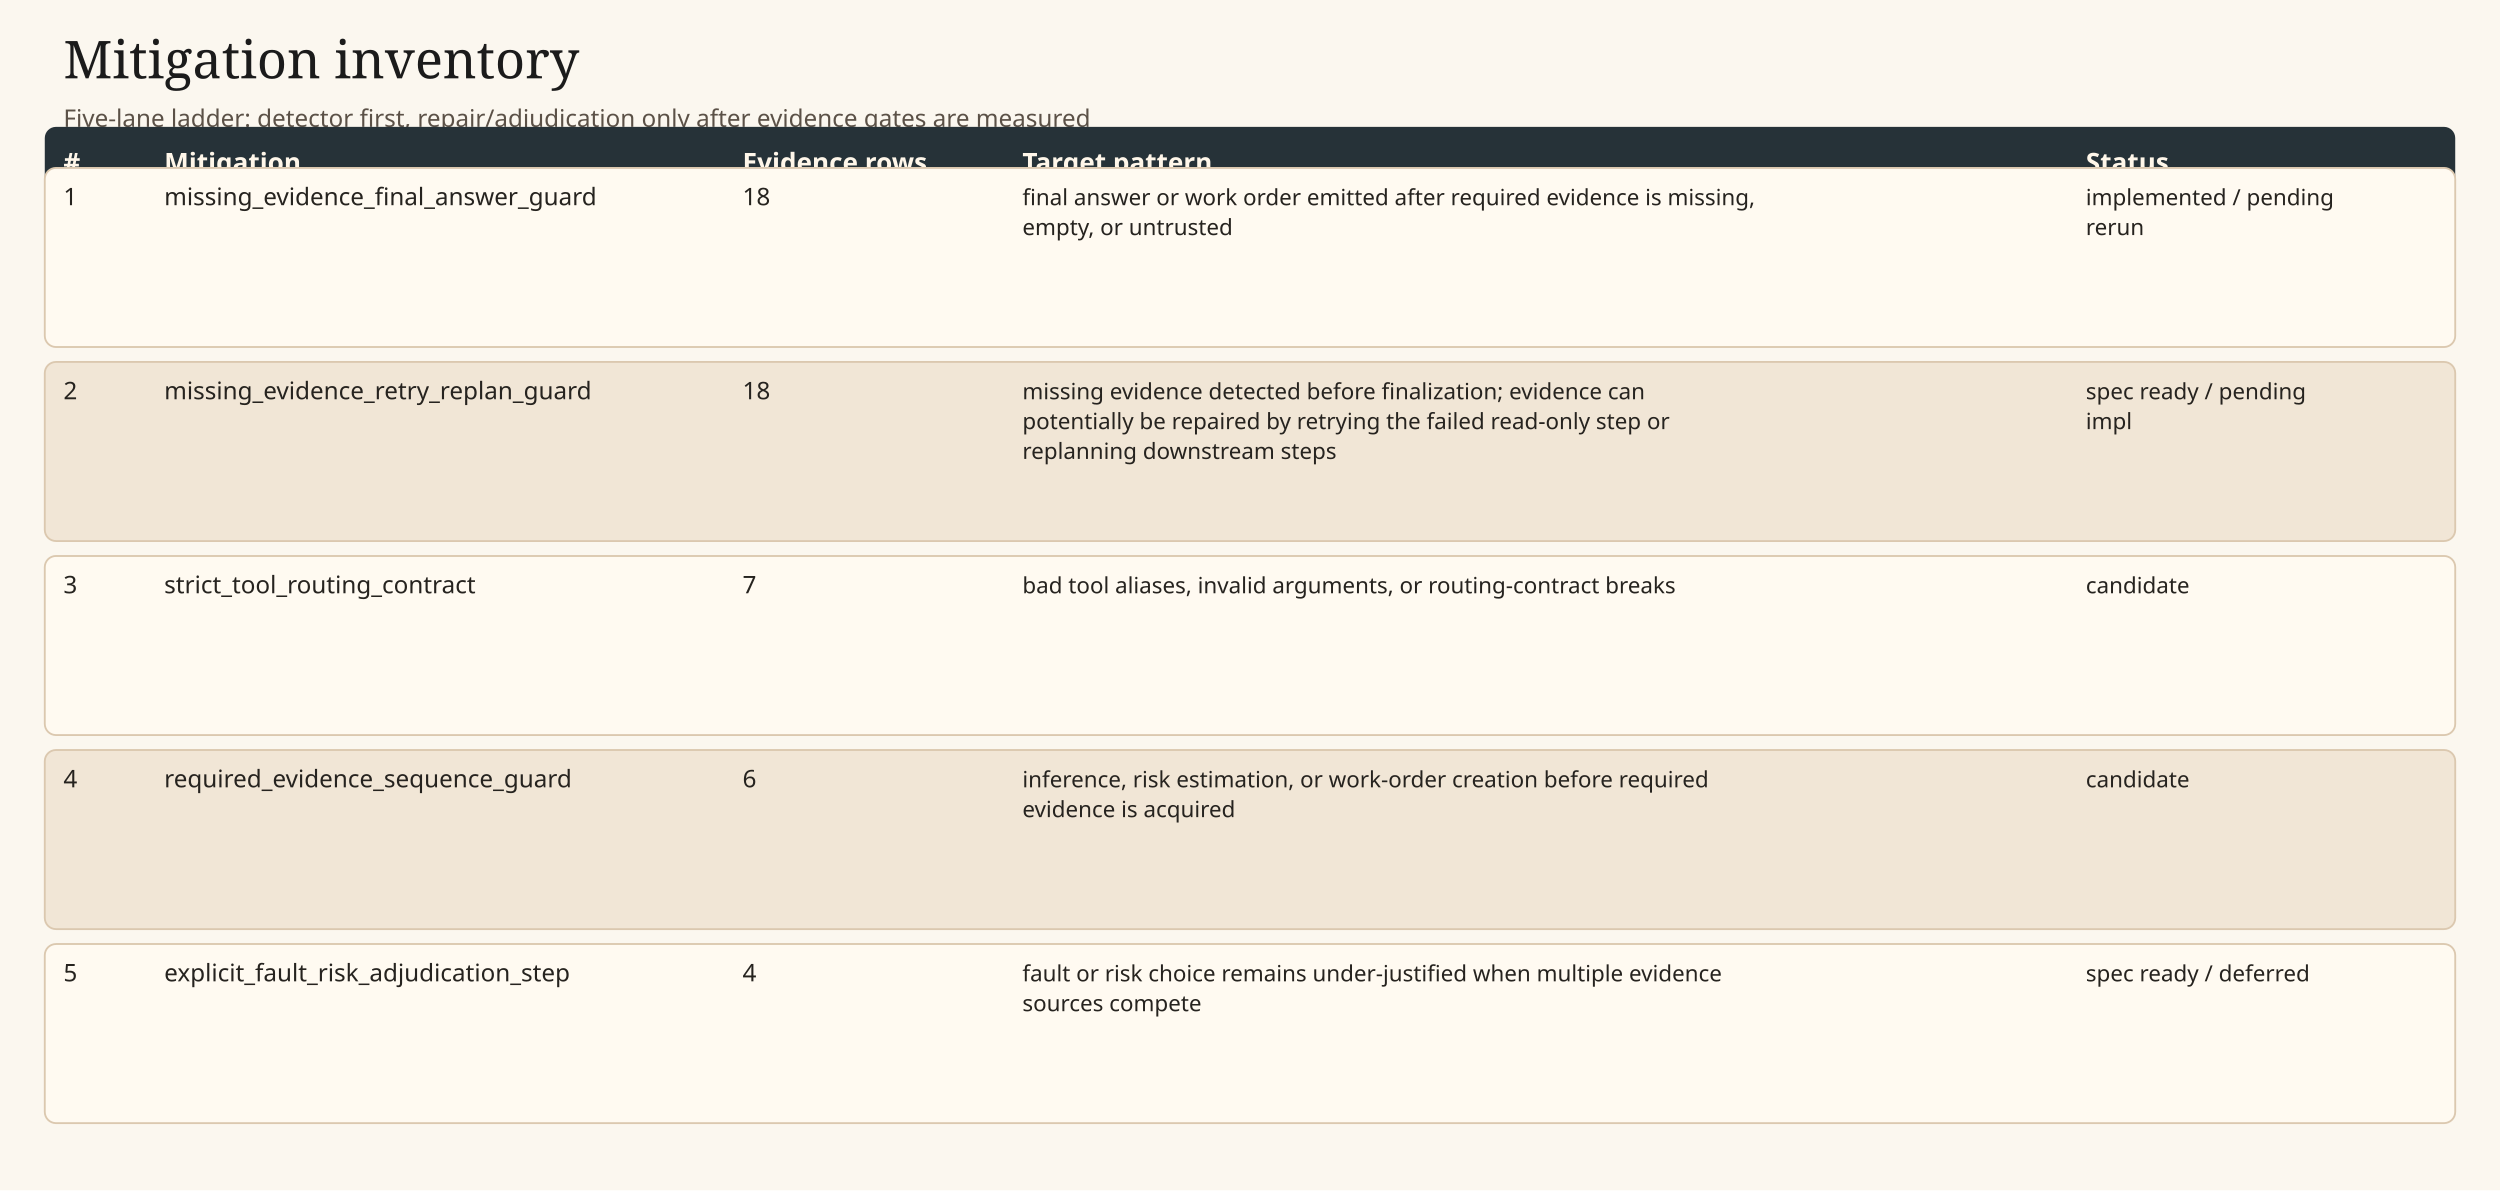
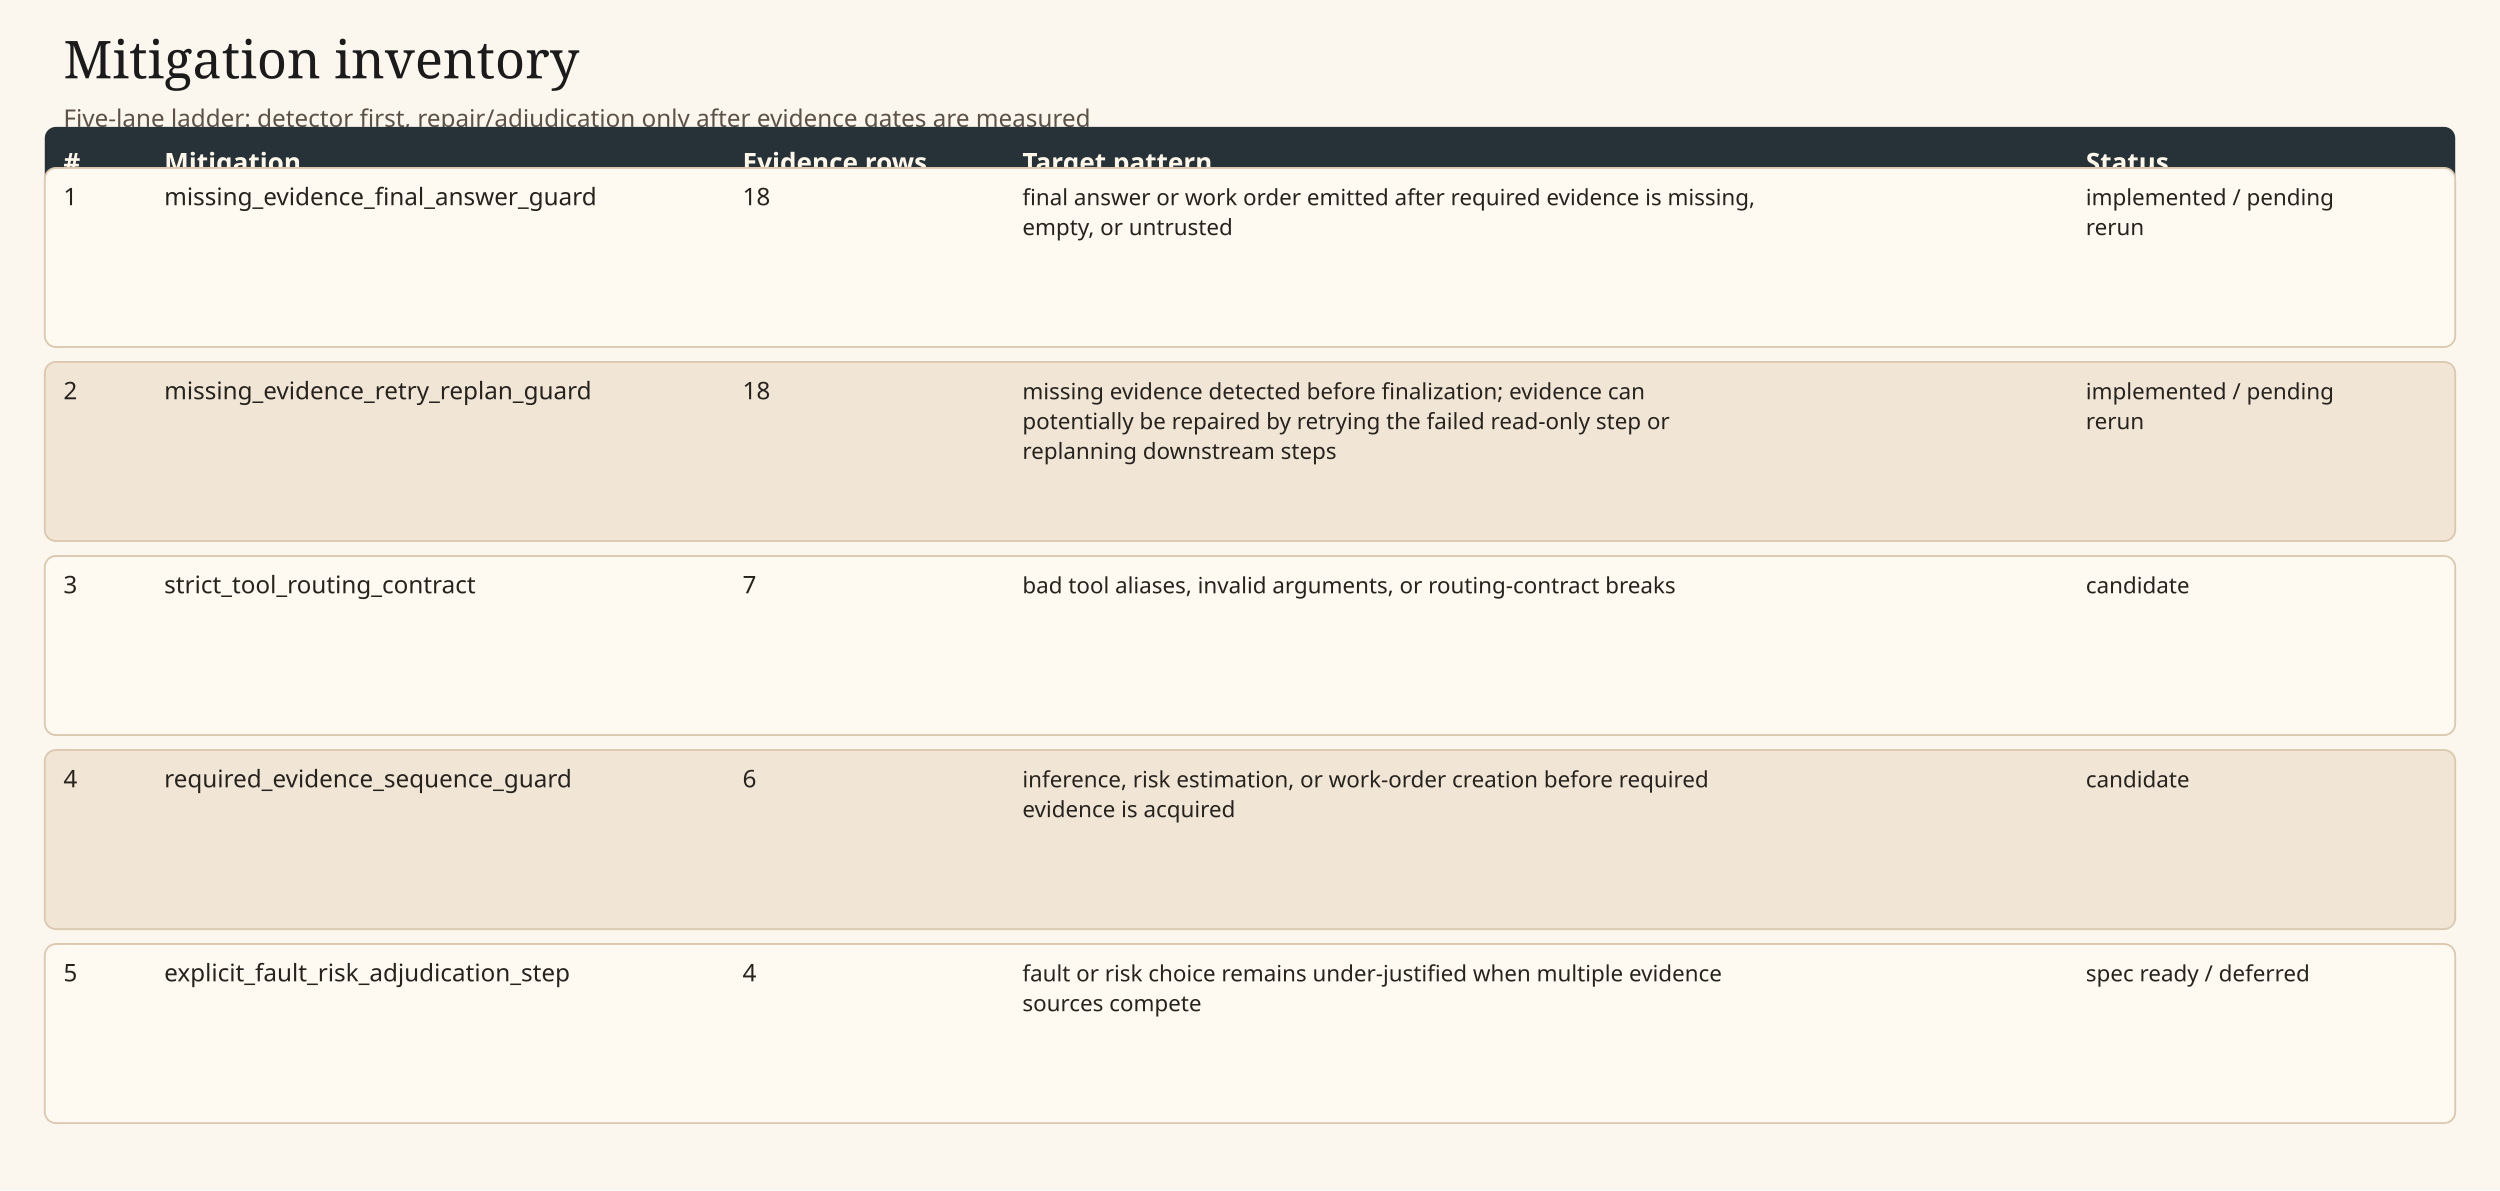
<svg xmlns="http://www.w3.org/2000/svg" viewBox="0 0 1340 638">
  <rect width="100%" height="100%" fill="#fbf7ef" />
  <text x="34" y="42" font-family="Georgia, serif" font-size="28" fill="#1b1b1b">Mitigation inventory</text>
  <text x="34" y="68" font-family="Verdana, sans-serif" font-size="13" fill="#5b5147">Five-lane ladder: detector first, repair/adjudication only after evidence gates are measured</text>
  <rect x="24" y="68" width="1292" height="38" rx="6" fill="#263238" />
  <text x="34" y="92" font-family="Verdana, sans-serif" font-size="14" font-weight="700" fill="#fff7ea">#</text>
  <text x="88" y="92" font-family="Verdana, sans-serif" font-size="14" font-weight="700" fill="#fff7ea">Mitigation</text>
  <text x="398" y="92" font-family="Verdana, sans-serif" font-size="14" font-weight="700" fill="#fff7ea">Evidence rows</text>
  <text x="548" y="92" font-family="Verdana, sans-serif" font-size="14" font-weight="700" fill="#fff7ea">Target pattern</text>
  <text x="1118" y="92" font-family="Verdana, sans-serif" font-size="14" font-weight="700" fill="#fff7ea">Status</text>
  <rect x="24" y="90" width="1292" height="96" rx="6" fill="#fffaf1" stroke="#dbc8af" />
  <text x="34" y="110" font-family="Verdana, sans-serif" font-size="13" fill="#26231f">1</text>
  <text x="88" y="110" font-family="Verdana, sans-serif" font-size="13" fill="#26231f">missing_evidence_final_answer_guard</text>
  <text x="398" y="110" font-family="Verdana, sans-serif" font-size="13" fill="#26231f">18</text>
  <text x="548" y="110" font-family="Verdana, sans-serif" font-size="12" fill="#26231f">final answer or work order emitted after required evidence is missing,</text>
  <text x="548" y="126" font-family="Verdana, sans-serif" font-size="12" fill="#26231f">empty, or untrusted</text>
  <text x="1118" y="110" font-family="Verdana, sans-serif" font-size="12" fill="#26231f">implemented / pending</text>
  <text x="1118" y="126" font-family="Verdana, sans-serif" font-size="12" fill="#26231f">rerun</text>
  <rect x="24" y="194" width="1292" height="96" rx="6" fill="#f1e6d6" stroke="#dbc8af" />
  <text x="34" y="214" font-family="Verdana, sans-serif" font-size="13" fill="#26231f">2</text>
  <text x="88" y="214" font-family="Verdana, sans-serif" font-size="13" fill="#26231f">missing_evidence_retry_replan_guard</text>
  <text x="398" y="214" font-family="Verdana, sans-serif" font-size="13" fill="#26231f">18</text>
  <text x="548" y="214" font-family="Verdana, sans-serif" font-size="12" fill="#26231f">missing evidence detected before finalization; evidence can</text>
  <text x="548" y="230" font-family="Verdana, sans-serif" font-size="12" fill="#26231f">potentially be repaired by retrying the failed read-only step or</text>
  <text x="548" y="246" font-family="Verdana, sans-serif" font-size="12" fill="#26231f">replanning downstream steps</text>
-   <text x="1118" y="214" font-family="Verdana, sans-serif" font-size="12" fill="#26231f">spec ready / pending</text>
-   <text x="1118" y="230" font-family="Verdana, sans-serif" font-size="12" fill="#26231f">impl</text>
+   <text x="1118" y="214" font-family="Verdana, sans-serif" font-size="12" fill="#26231f">implemented / pending</text>
+   <text x="1118" y="230" font-family="Verdana, sans-serif" font-size="12" fill="#26231f">rerun</text>
  <rect x="24" y="298" width="1292" height="96" rx="6" fill="#fffaf1" stroke="#dbc8af" />
  <text x="34" y="318" font-family="Verdana, sans-serif" font-size="13" fill="#26231f">3</text>
  <text x="88" y="318" font-family="Verdana, sans-serif" font-size="13" fill="#26231f">strict_tool_routing_contract</text>
  <text x="398" y="318" font-family="Verdana, sans-serif" font-size="13" fill="#26231f">7</text>
  <text x="548" y="318" font-family="Verdana, sans-serif" font-size="12" fill="#26231f">bad tool aliases, invalid arguments, or routing-contract breaks</text>
  <text x="1118" y="318" font-family="Verdana, sans-serif" font-size="12" fill="#26231f">candidate</text>
  <rect x="24" y="402" width="1292" height="96" rx="6" fill="#f1e6d6" stroke="#dbc8af" />
  <text x="34" y="422" font-family="Verdana, sans-serif" font-size="13" fill="#26231f">4</text>
  <text x="88" y="422" font-family="Verdana, sans-serif" font-size="13" fill="#26231f">required_evidence_sequence_guard</text>
  <text x="398" y="422" font-family="Verdana, sans-serif" font-size="13" fill="#26231f">6</text>
  <text x="548" y="422" font-family="Verdana, sans-serif" font-size="12" fill="#26231f">inference, risk estimation, or work-order creation before required</text>
  <text x="548" y="438" font-family="Verdana, sans-serif" font-size="12" fill="#26231f">evidence is acquired</text>
  <text x="1118" y="422" font-family="Verdana, sans-serif" font-size="12" fill="#26231f">candidate</text>
  <rect x="24" y="506" width="1292" height="96" rx="6" fill="#fffaf1" stroke="#dbc8af" />
  <text x="34" y="526" font-family="Verdana, sans-serif" font-size="13" fill="#26231f">5</text>
  <text x="88" y="526" font-family="Verdana, sans-serif" font-size="13" fill="#26231f">explicit_fault_risk_adjudication_step</text>
  <text x="398" y="526" font-family="Verdana, sans-serif" font-size="13" fill="#26231f">4</text>
  <text x="548" y="526" font-family="Verdana, sans-serif" font-size="12" fill="#26231f">fault or risk choice remains under-justified when multiple evidence</text>
  <text x="548" y="542" font-family="Verdana, sans-serif" font-size="12" fill="#26231f">sources compete</text>
  <text x="1118" y="526" font-family="Verdana, sans-serif" font-size="12" fill="#26231f">spec ready / deferred</text>
</svg>
